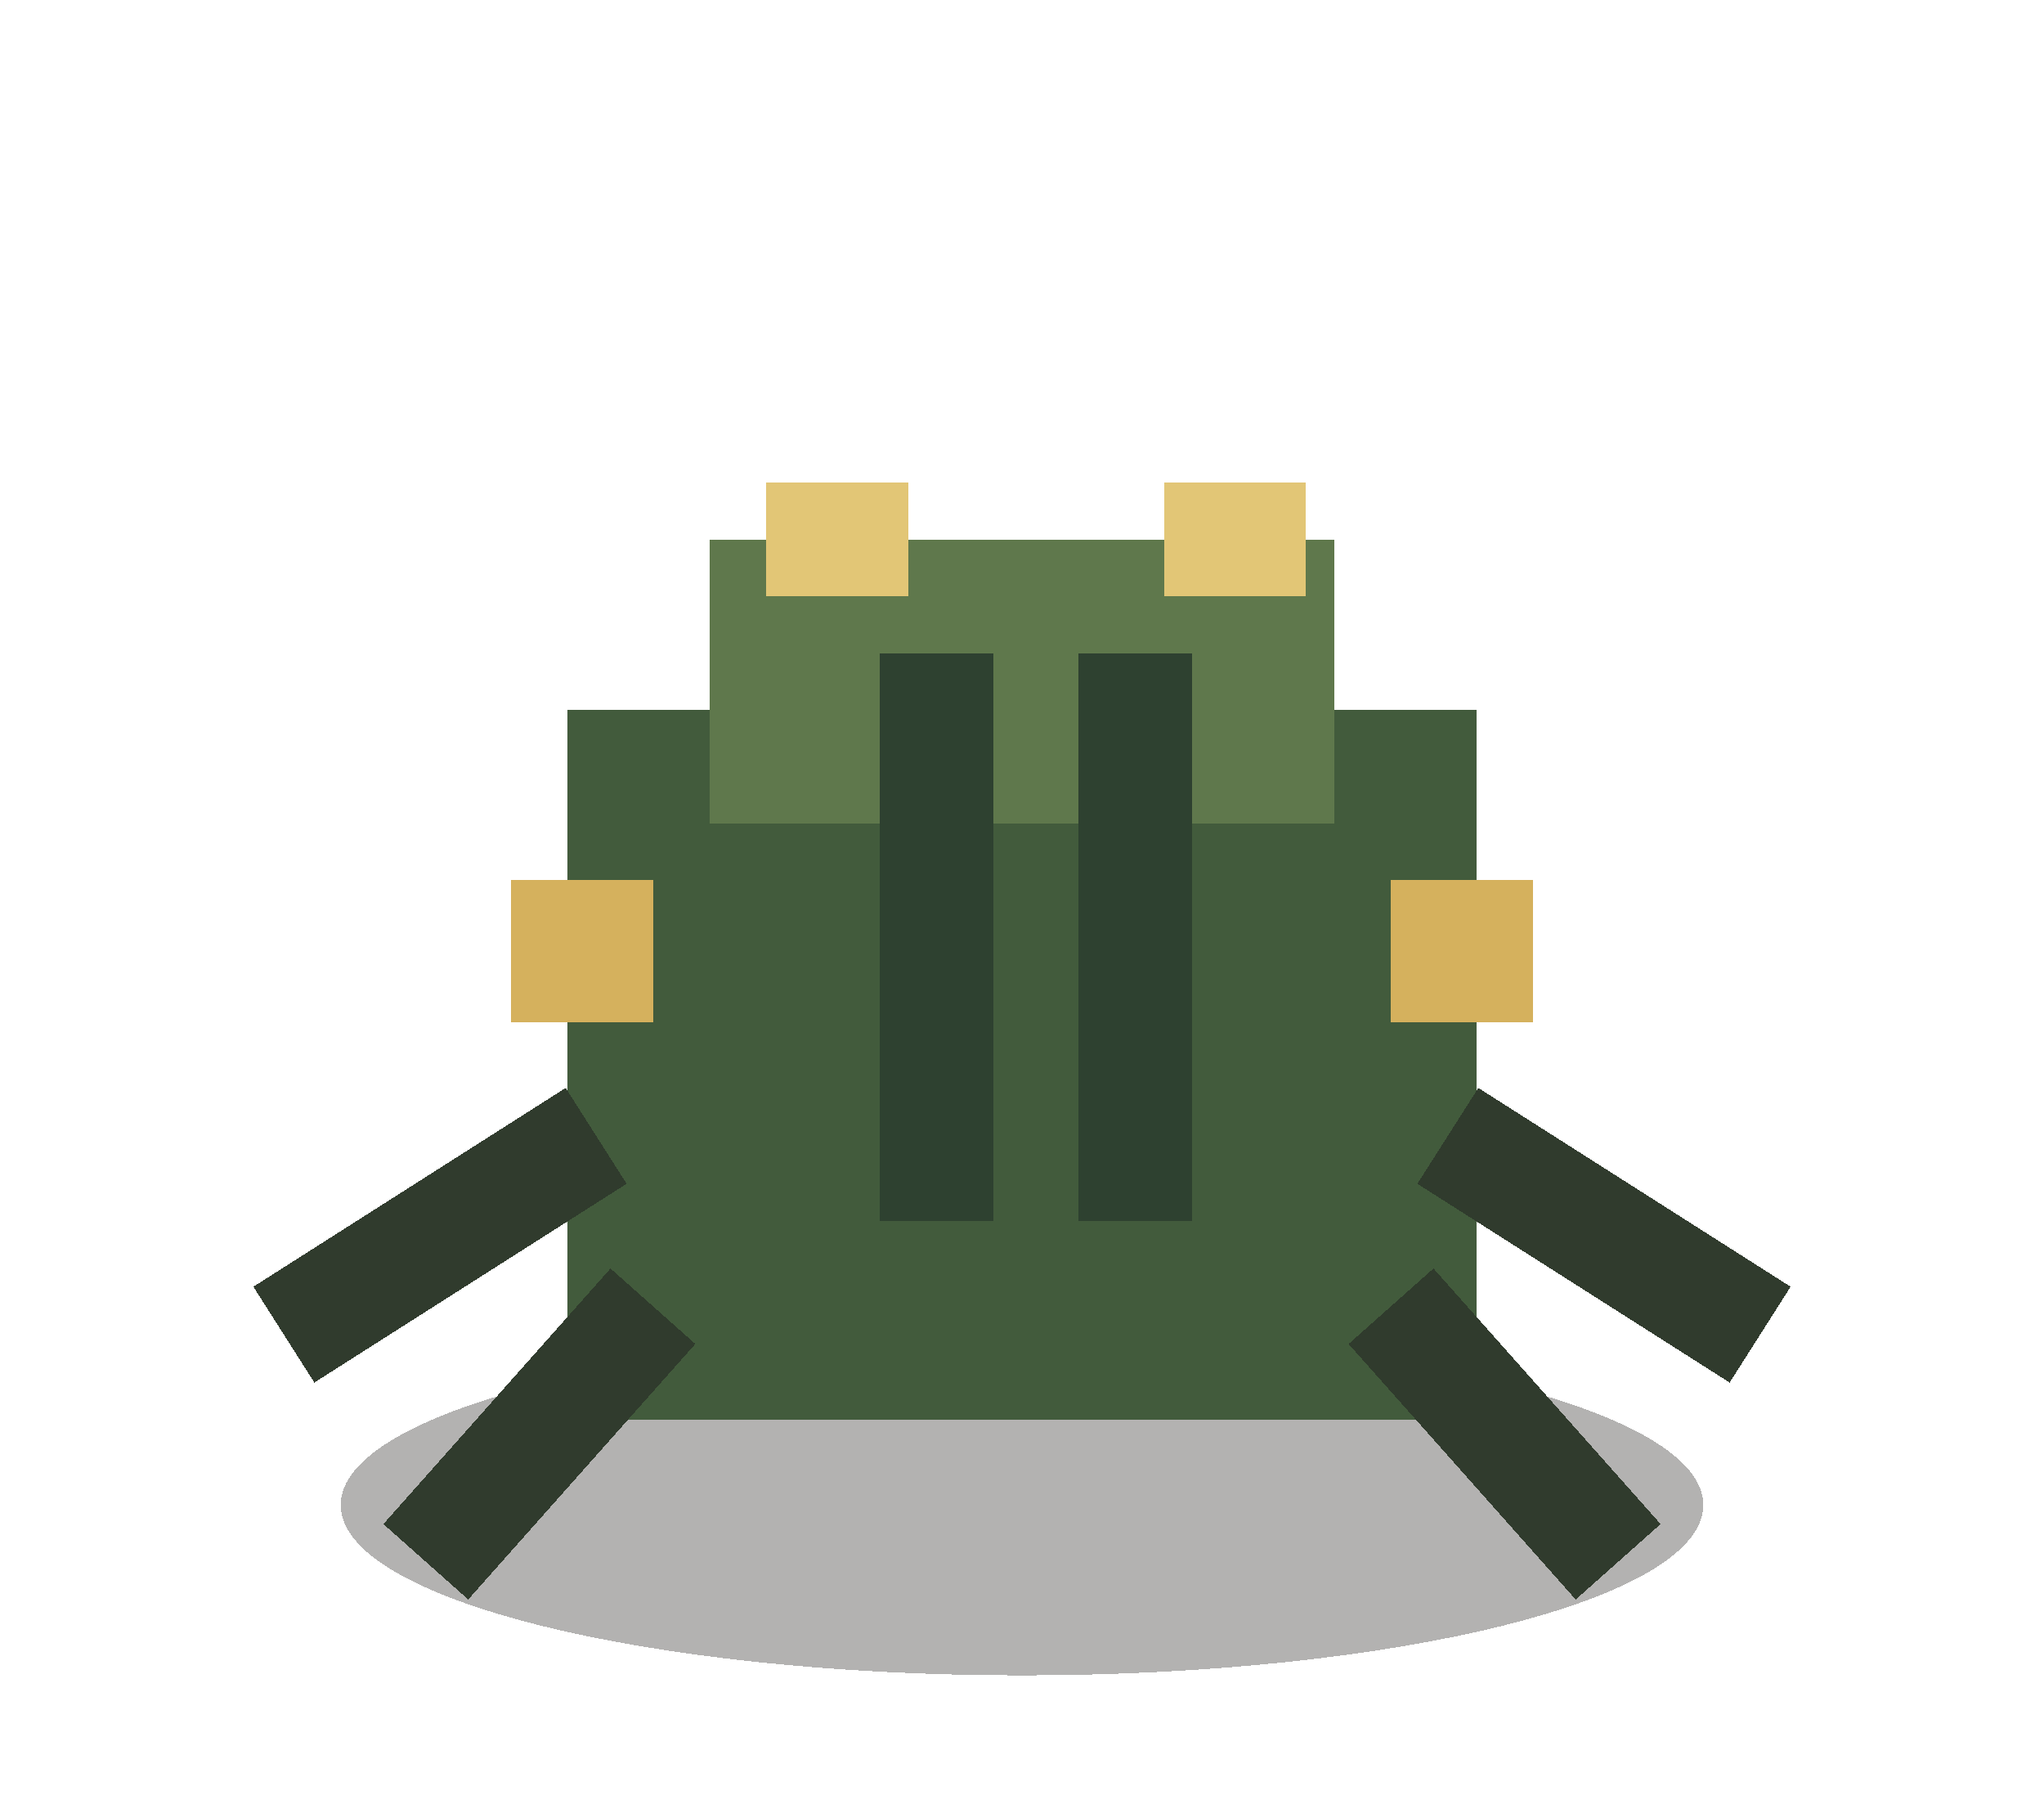
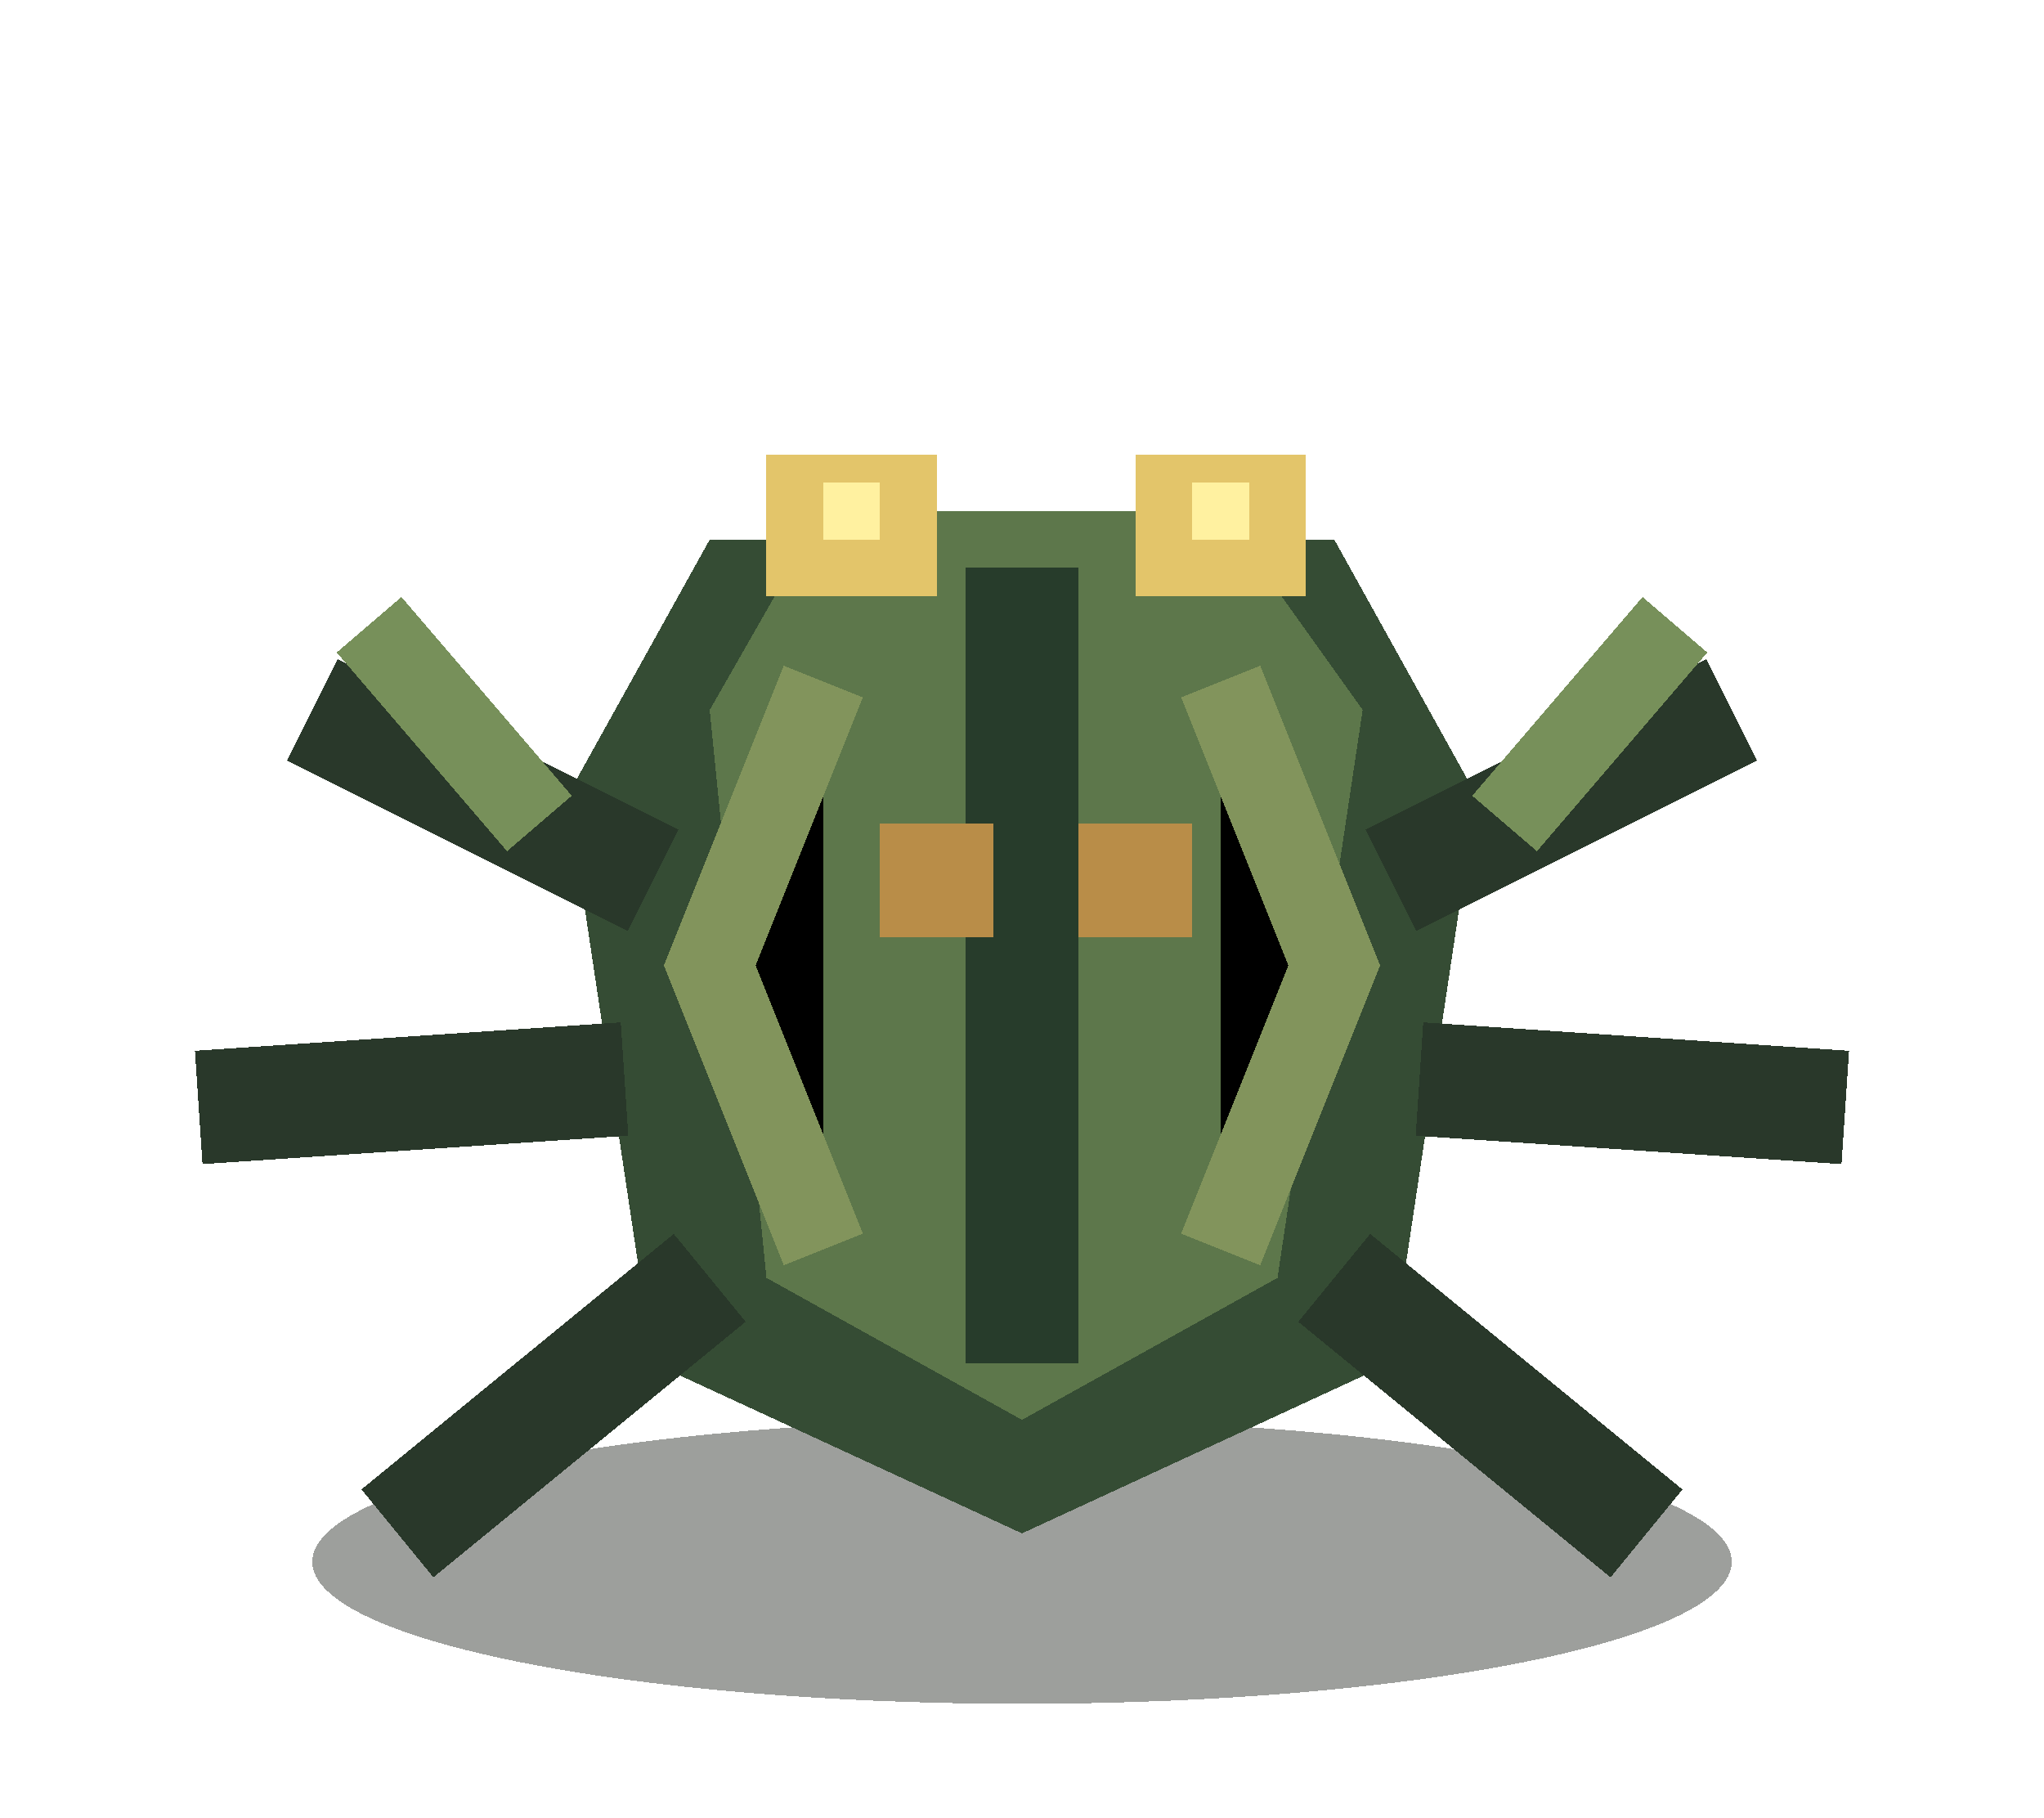
<svg xmlns="http://www.w3.org/2000/svg" width="72" height="64" viewBox="0 0 72 64" shape-rendering="crispEdges">
-   <ellipse cx="36" cy="53" rx="24" ry="6" fill="#24231f" opacity=".35" />
-   <rect x="20" y="25" width="32" height="25" fill="#425b3c" />
-   <rect x="25" y="19" width="22" height="10" fill="#5f784c" />
-   <rect x="31" y="23" width="4" height="20" fill="#2e4130" />
-   <rect x="38" y="23" width="4" height="20" fill="#2e4130" />
-   <rect x="18" y="31" width="5" height="5" fill="#d5b15d" />
-   <rect x="49" y="31" width="5" height="5" fill="#d5b15d" />
-   <path d="M21 40L10 47M51 40L62 47M23 46L15 55M49 46L57 55" stroke="#303b2d" stroke-width="4" />
-   <rect x="27" y="17" width="5" height="4" fill="#e2c676" />
-   <rect x="41" y="17" width="5" height="4" fill="#e2c676" />
+   <ellipse cx="36" cy="55" rx="25" ry="5" fill="#151a14" opacity=".42" />
+   <path d="M20 28L25 19H47L52 28L49 48L36 54L23 48Z" fill="#354c34" />
+   <path d="M25 25L29 18H43L48 25L45 45L36 50L27 45Z" fill="#5d774b" />
+   <path d="M36 20V48" stroke="#273c2b" stroke-width="4" />
+   <path d="M29 24L25 34L29 44M43 24L47 34L43 44" stroke="#82945c" stroke-width="3" />
+   <rect x="27" y="16" width="6" height="5" fill="#e3c56a" />
+   <rect x="40" y="16" width="6" height="5" fill="#e3c56a" />
+   <rect x="29" y="17" width="2" height="2" fill="#fff1a0" />
+   <rect x="42" y="17" width="2" height="2" fill="#fff1a0" />
+   <path d="M23 31L11 25M22 38L7 39M25 45L14 54M49 31L61 25M50 38L65 39M47 45L58 54" stroke="#29382a" stroke-width="4" />
+   <path d="M19 29L13 22M53 29L59 22" stroke="#77905a" stroke-width="3" />
+   <rect x="31" y="29" width="4" height="4" fill="#b98d48" />
+   <rect x="38" y="29" width="4" height="4" fill="#b98d48" />
</svg>
